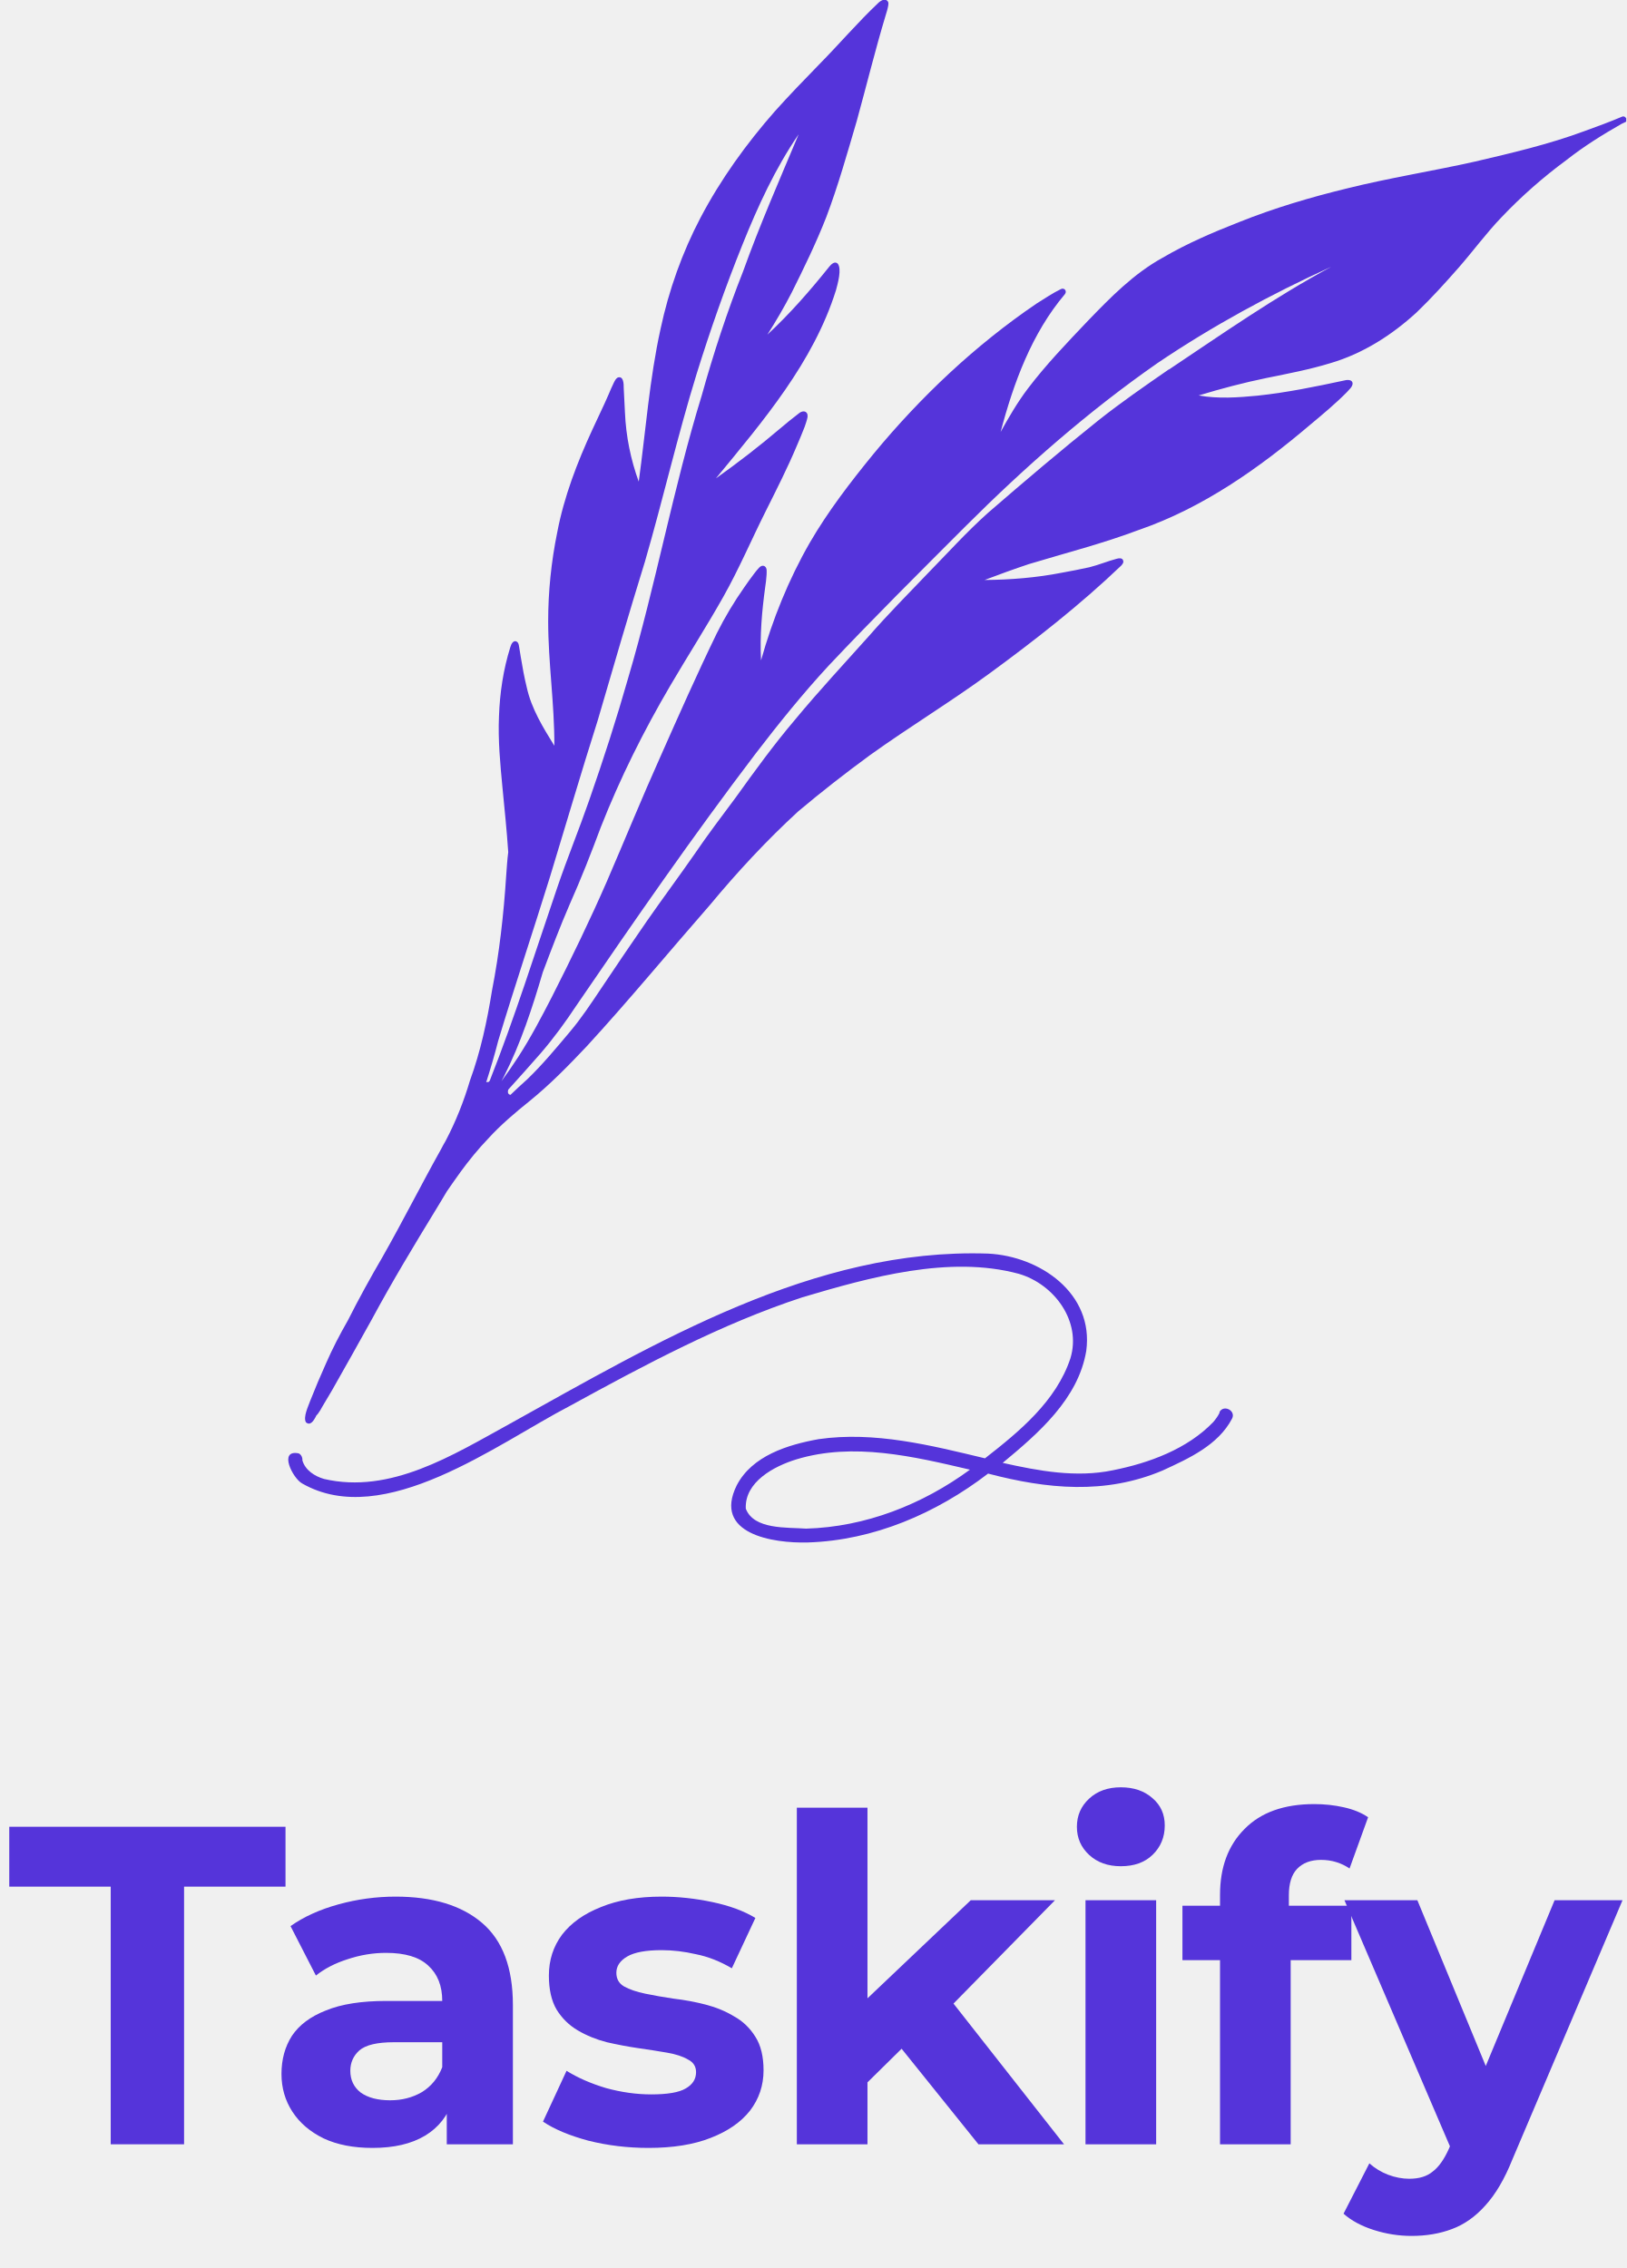
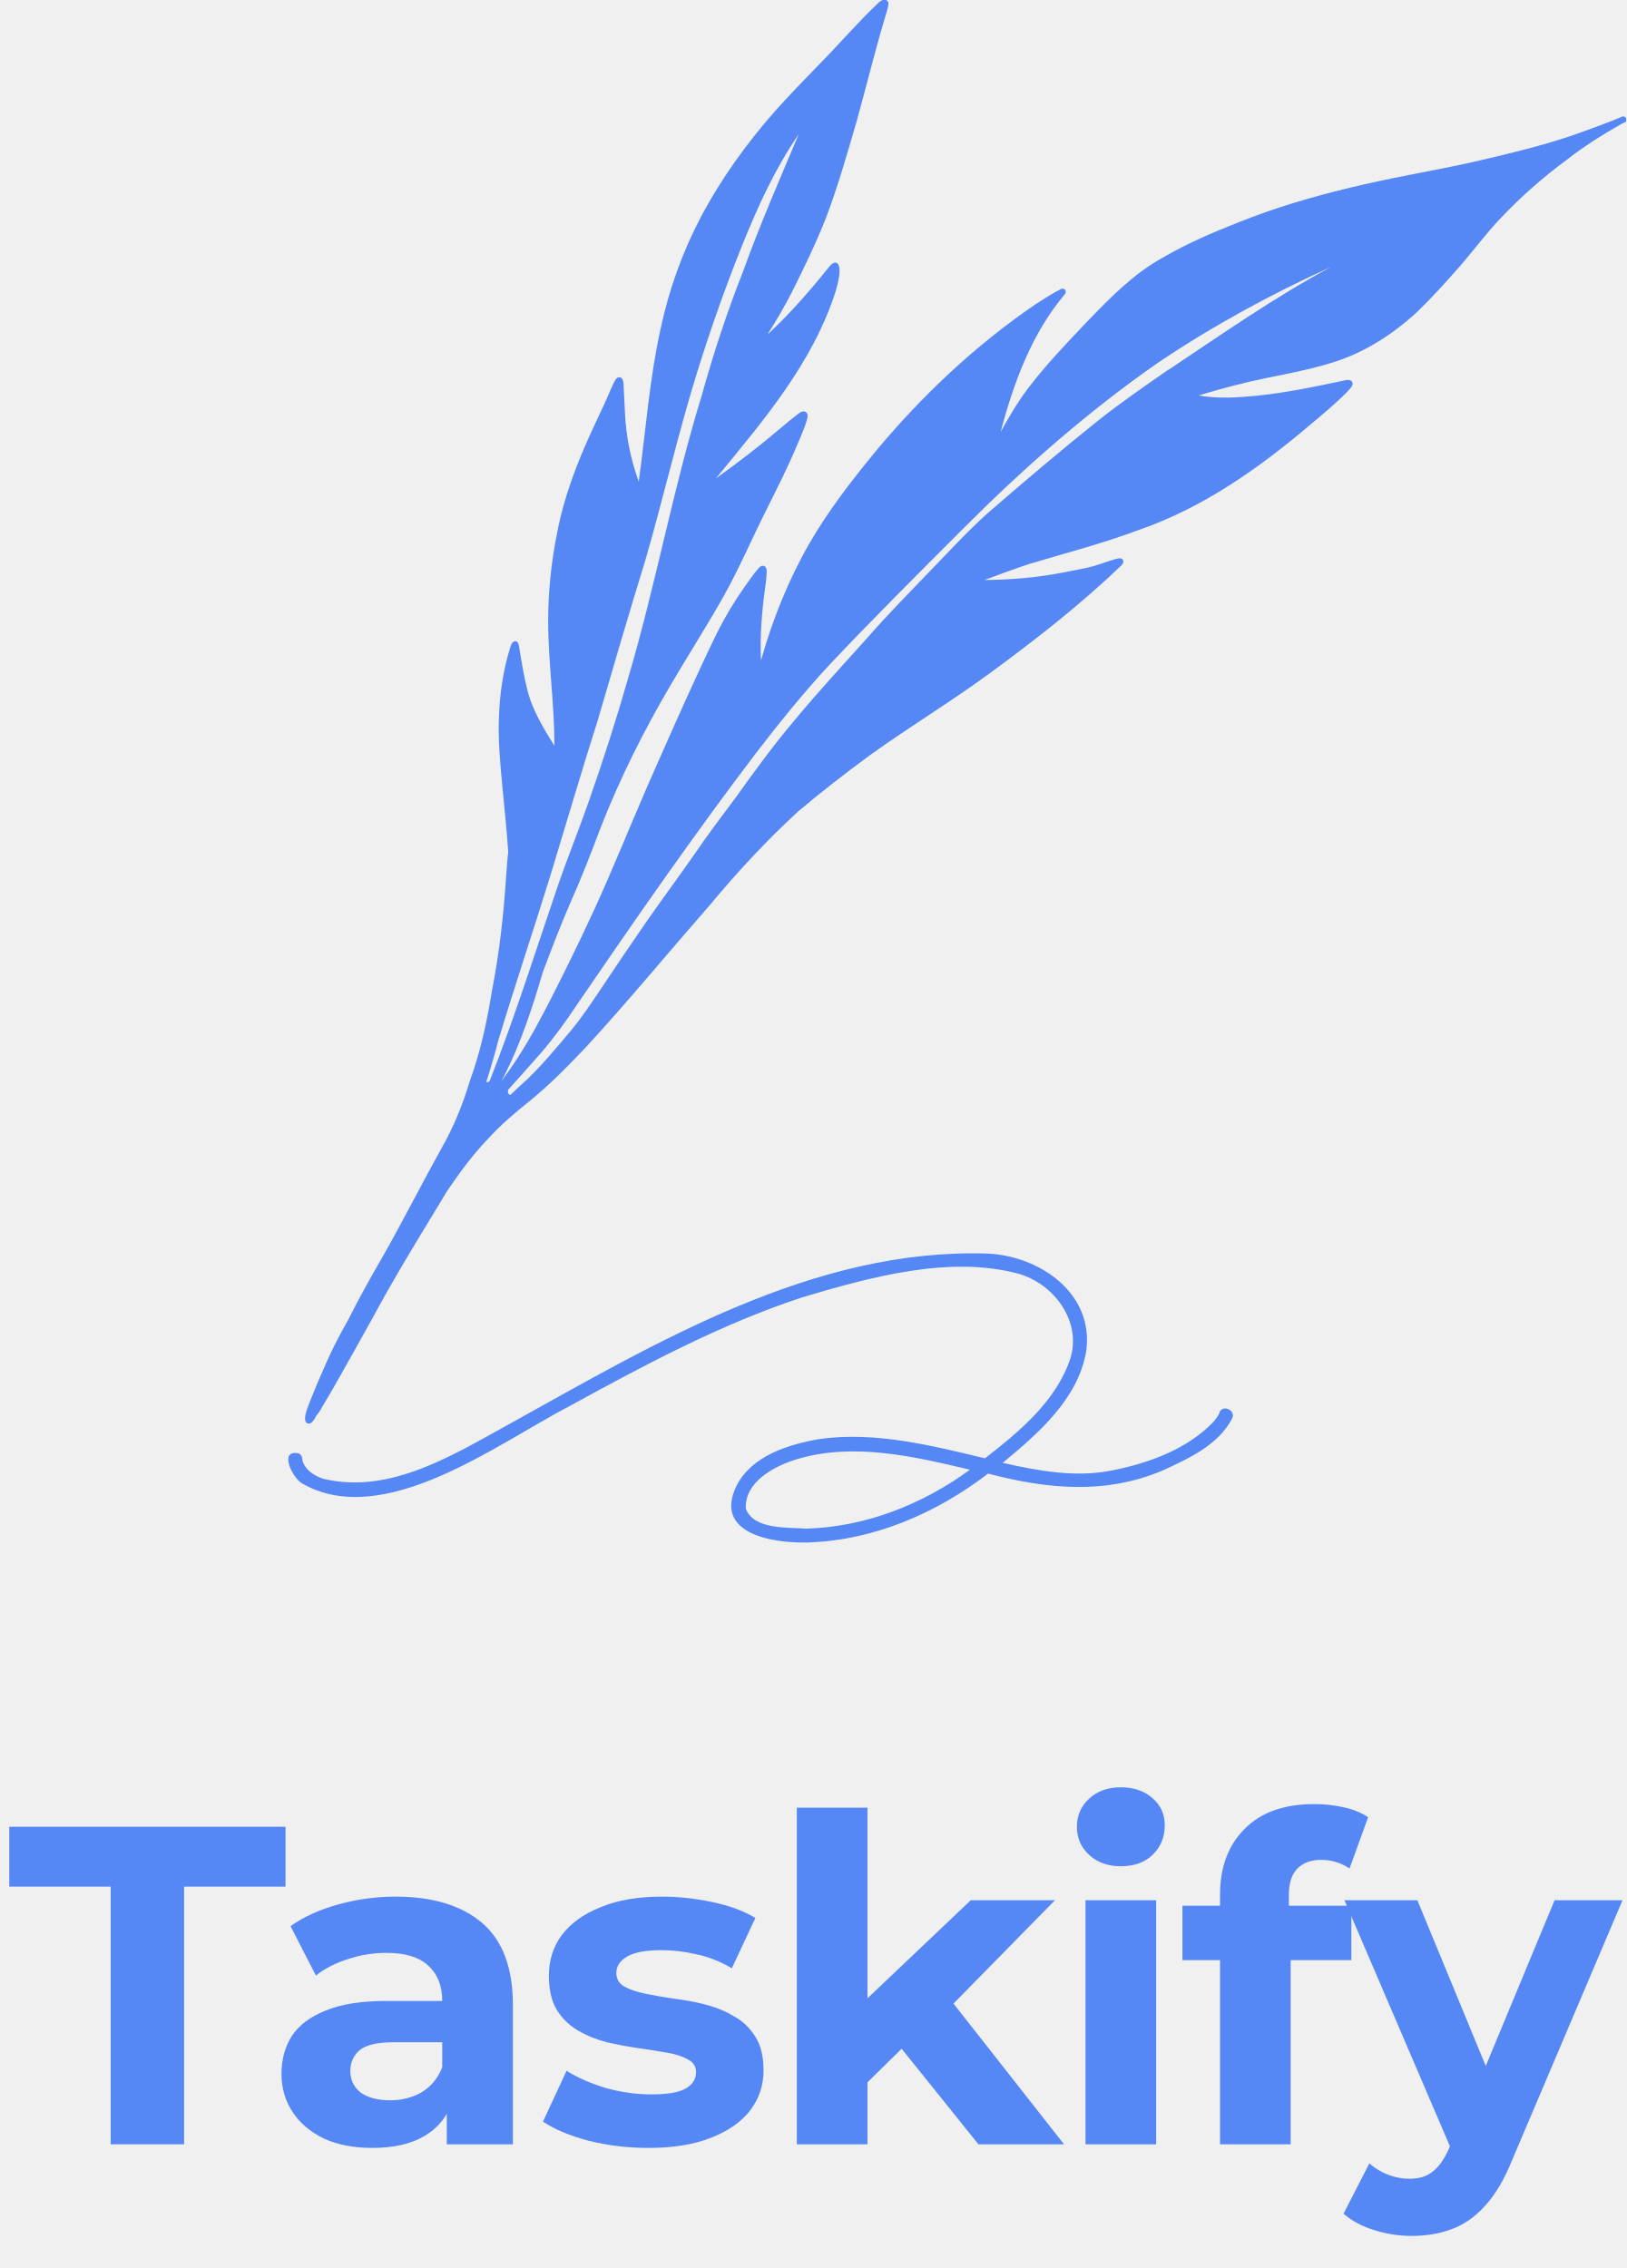
<svg xmlns="http://www.w3.org/2000/svg" width="200" height="279" viewBox="0 0 200 279" fill="none">
  <g clip-path="url(#clip0_557_1170)">
-     <path d="M199.975 14.534C199.899 14.381 199.722 14.28 199.544 14.331C198 14.99 196.456 15.548 194.861 16.131C190.481 17.755 185.924 18.82 181.367 19.885C176.152 21.052 170.835 21.889 165.646 23.183C161.165 24.273 156.709 25.592 152.405 27.317C149.165 28.585 145.975 29.955 142.987 31.705C139.443 33.658 136.582 36.575 133.798 39.466C131.241 42.155 128.658 44.843 126.405 47.811C125.139 49.485 124.076 51.311 123.063 53.137C124.658 47.1 126.886 41.013 130.962 36.194C131.266 35.814 130.911 35.357 130.481 35.56C129.443 36.067 128.481 36.727 127.494 37.336C119.949 42.459 113.215 48.825 107.418 55.851C104.582 59.326 101.848 62.877 99.595 66.757C96.987 71.297 95.013 76.193 93.595 81.24C93.443 78.247 93.696 75.254 94.101 72.287C94.177 71.754 94.253 71.247 94.278 70.714C94.278 70.359 94.38 69.852 94.025 69.649C93.772 69.522 93.519 69.649 93.342 69.852C93.114 70.08 92.937 70.334 92.734 70.587C92.329 71.12 91.924 71.678 91.544 72.236C90.278 74.037 89.139 75.939 88.152 77.917C85.722 82.914 83.494 87.961 81.241 93.034C78.962 98.107 76.861 103.281 74.658 108.379C72.557 113.198 70.253 117.941 67.874 122.633C66.582 125.144 65.266 127.655 63.722 130.04C63.063 131.054 62.38 132.043 61.671 133.007C61.772 132.804 61.873 132.627 61.975 132.424C64.051 128.34 65.468 123.978 66.76 119.59C67.823 116.774 68.886 113.959 70.076 111.22C71.468 108.1 72.709 104.93 73.899 101.734C76.278 95.697 79.165 89.914 82.456 84.309C84.582 80.682 86.861 77.131 88.937 73.453C90.886 70.004 92.43 66.352 94.203 62.826C95.519 60.188 96.861 57.55 98 54.836C98.329 54.075 98.658 53.289 98.962 52.503C99.089 52.123 99.241 51.717 99.317 51.311C99.317 51.159 99.342 50.981 99.241 50.829C99.013 50.474 98.557 50.601 98.278 50.829C97.468 51.438 96.709 52.072 95.924 52.731C93.392 54.887 90.76 56.916 88.051 58.844C93.848 51.793 100.025 44.59 102.81 35.712C103.013 34.951 103.57 33.049 103.013 32.415C102.633 32.085 102.203 32.542 101.975 32.821C99.62 35.763 97.139 38.604 94.38 41.165C95.443 39.491 96.456 37.767 97.367 35.991C98.886 32.948 100.38 29.879 101.62 26.708C103.089 22.828 104.203 18.845 105.367 14.889C106.557 10.577 107.62 6.214 108.911 1.928C109.038 1.522 109.165 1.116 109.241 0.685C109.241 0.558 109.291 0.406 109.241 0.279C109.165 0.051 108.886 -0.101 108.658 -0.025C108.456 0.026 108.253 0.152 108.076 0.305C105.494 2.74 103.19 5.453 100.709 7.964C98.886 9.841 97.038 11.744 95.291 13.697C91.772 17.704 88.633 22.067 86.152 26.784C83.899 31.071 82.253 35.712 81.241 40.455C79.874 46.644 79.418 52.985 78.557 59.25C77.57 56.536 76.987 53.67 76.861 50.753C76.81 49.789 76.76 48.775 76.709 47.735C76.709 47.253 76.709 46.213 75.975 46.441C75.747 46.568 75.62 46.822 75.494 47.075C75.266 47.532 75.063 48.014 74.861 48.495C74.228 49.967 73.519 51.387 72.861 52.833C70.987 56.891 69.367 61.101 68.532 65.489C67.797 69.091 67.418 72.769 67.418 76.421C67.418 81.544 68.203 86.592 68.177 91.74C66.785 89.483 65.367 87.2 64.785 84.563C64.481 83.32 64.253 82.077 64.051 80.834C64 80.479 63.924 80.099 63.873 79.743C63.823 79.49 63.823 79.16 63.62 78.983C63.165 78.627 62.861 79.236 62.76 79.617C61.899 82.356 61.468 85.247 61.367 88.139C61.241 91.056 61.519 93.972 61.797 96.889C62.051 99.527 62.329 102.165 62.506 104.828C62.38 105.792 62.329 106.756 62.253 107.72C61.949 112.463 61.418 117.206 60.506 121.873C59.899 125.626 59.114 129.329 57.797 132.931C57.038 135.493 56.051 137.978 54.81 140.337C54.608 140.667 54.43 141.022 54.253 141.352C51.797 145.74 49.544 150.229 47.063 154.592C45.57 157.153 44.127 159.766 42.785 162.429C41.797 164.154 40.886 165.904 40.101 167.705C39.418 169.226 38.76 170.774 38.152 172.321C37.924 172.98 37.266 174.299 37.62 174.959C38.152 175.441 38.582 174.806 38.911 174.122C38.987 174.046 39.063 173.969 39.114 173.893C39.316 173.614 39.494 173.335 39.646 173.031C40.051 172.346 40.456 171.687 40.836 171.027C42.506 168.11 44.127 165.168 45.772 162.226C48.228 157.661 50.911 153.222 53.62 148.783C54.076 148.048 54.506 147.312 54.962 146.551C55.519 145.74 56.076 144.953 56.658 144.142C57.696 142.721 58.81 141.352 60.025 140.084C61.519 138.435 63.392 136.837 65.139 135.442C67.671 133.388 69.949 131.054 72.177 128.695C77.367 123.039 82.253 117.104 87.317 111.321C90.684 107.263 94.304 103.357 98.177 99.806C101.038 97.397 104 95.088 107.013 92.882C111.823 89.432 116.886 86.363 121.671 82.863C127.317 78.729 132.836 74.417 137.899 69.573C138.051 69.395 138.228 69.192 138.127 68.939C138.025 68.609 137.62 68.66 137.342 68.736C136.203 69.04 135.114 69.497 134 69.776C132.861 70.029 131.696 70.257 130.557 70.46C127.443 71.069 124.253 71.323 121.089 71.348C122.886 70.663 124.709 70.004 126.532 69.395C131.063 68.025 135.646 66.859 140.076 65.185C147.949 62.471 154.836 57.601 161.139 52.249C162.684 50.956 164.253 49.662 165.671 48.217C165.924 47.912 166.304 47.633 166.354 47.202C166.354 46.695 165.747 46.695 165.367 46.796C161.823 47.557 158.253 48.293 154.658 48.673C152.279 48.901 149.798 49.079 147.418 48.648C150.177 47.811 152.962 47.075 155.798 46.492C158.43 45.959 161.089 45.452 163.646 44.666C167.62 43.499 171.19 41.216 174.228 38.426C176.051 36.676 177.747 34.799 179.418 32.897C181.19 30.868 182.785 28.686 184.658 26.733C187.114 24.146 189.798 21.788 192.658 19.682C194.785 18.008 197.063 16.588 199.418 15.244C199.595 15.142 199.772 15.092 199.949 14.99C200.101 14.889 200.152 14.711 200.076 14.534H199.975ZM61.62 135.036C61.62 135.036 61.62 135.036 61.57 135.036H61.595H61.62ZM67.671 107.77C69.62 101.379 71.494 94.962 73.519 88.595C75.418 82.077 77.317 75.558 79.317 69.091C81.544 61.431 83.317 53.644 85.671 46.01C87.342 40.633 89.215 35.306 91.317 30.081C93.215 25.364 95.342 20.722 98.228 16.512C95.874 22.117 93.443 27.672 91.392 33.379C89.418 38.375 87.747 43.474 86.304 48.648C82.785 60.087 80.658 71.906 77.266 83.371C75.823 88.443 74.203 93.465 72.456 98.462C71.215 102.038 69.747 105.614 68.532 109.191C65.823 117.13 63.316 125.144 60.228 132.956C60.177 133.007 60.127 133.058 60.076 133.109C59.975 133.083 59.873 133.109 59.797 133.134C60.329 131.46 60.836 129.761 61.266 128.061C63.316 121.264 65.57 114.542 67.671 107.77ZM143.772 45.426C140.836 47.456 137.899 49.485 135.114 51.691C130.481 55.394 125.975 59.224 121.494 63.105C118.886 65.438 116.532 68.051 114.076 70.562C111.646 73.098 109.19 75.584 106.886 78.222C103.823 81.646 100.684 85.019 97.747 88.57C95.165 91.614 92.81 94.86 90.481 98.107C88.76 100.415 87.013 102.723 85.392 105.107C83.468 107.872 81.468 110.56 79.544 113.325C77.62 116.115 75.722 118.905 73.848 121.72C72.658 123.496 71.468 125.297 70.076 126.945C68.43 128.898 66.734 130.953 64.861 132.754C64.152 133.388 63.468 134.022 62.785 134.681C62.785 134.681 62.785 134.681 62.76 134.681C62.43 134.605 62.43 134.301 62.506 134.047C63.848 132.551 65.19 131.08 66.506 129.558C68.101 127.706 69.544 125.728 70.886 123.699C78.025 113.249 85.241 102.824 92.912 92.73C95.772 89.001 98.734 85.323 101.924 81.874C107.418 76.04 113.089 70.41 118.76 64.728C126.076 57.423 133.873 50.575 142.354 44.666C149.114 40.1 156.304 36.194 163.722 32.821C156.785 36.549 150.304 41.089 143.772 45.452V45.426Z" fill="#5534DA" />
-     <path d="M150.001 173.767C149.798 174.198 149.519 174.578 149.216 174.933C146.026 178.256 141.317 179.981 136.861 180.868C132.355 181.807 127.722 180.944 123.317 179.955C127.697 176.328 132.608 172.092 133.595 166.183C134.557 159.106 127.899 154.516 121.494 154.211C100.076 153.501 80.735 165.143 62.583 175.212C55.697 178.991 48.026 183.836 39.849 181.934C38.709 181.604 37.545 180.868 37.19 179.651C37.216 179.321 37.064 178.941 36.735 178.788C34.203 178.281 36.001 181.857 37.165 182.492C47.216 188.249 61.19 177.571 70.076 172.955C79.241 167.933 88.709 162.86 98.684 159.588C106.963 157.128 116.76 154.389 125.292 156.697C129.646 157.965 133.038 162.53 131.646 167.096C129.899 172.371 125.368 176.1 121.14 179.397C114.482 177.799 107.57 176.049 100.684 177.038C96.887 177.723 92.507 179.068 90.608 182.72C87.646 188.706 95.064 189.872 99.368 189.746C107.444 189.492 115.14 186.169 121.52 181.274C128.76 183.176 135.925 183.887 142.988 180.894C146.178 179.423 149.798 177.799 151.519 174.527C152.051 173.538 150.482 172.727 149.975 173.716L150.001 173.767ZM99.14 188.046C96.811 187.869 92.709 188.198 91.722 185.586C91.57 182.289 95.216 180.361 97.95 179.524C104.963 177.393 112.355 179.169 119.292 180.792C113.444 185.079 106.431 187.843 99.14 188.046Z" fill="#5534DA" />
+     <path d="M199.975 14.534C199.899 14.381 199.722 14.28 199.544 14.331C198 14.99 196.456 15.548 194.861 16.131C190.481 17.755 185.924 18.82 181.367 19.885C176.152 21.052 170.835 21.889 165.646 23.183C161.165 24.273 156.709 25.592 152.405 27.317C149.165 28.585 145.975 29.955 142.987 31.705C139.443 33.658 136.582 36.575 133.798 39.466C131.241 42.155 128.658 44.843 126.405 47.811C125.139 49.485 124.076 51.311 123.063 53.137C124.658 47.1 126.886 41.013 130.962 36.194C131.266 35.814 130.911 35.357 130.481 35.56C129.443 36.067 128.481 36.727 127.494 37.336C119.949 42.459 113.215 48.825 107.418 55.851C104.582 59.326 101.848 62.877 99.595 66.757C96.987 71.297 95.013 76.193 93.595 81.24C93.443 78.247 93.696 75.254 94.101 72.287C94.177 71.754 94.253 71.247 94.278 70.714C94.278 70.359 94.38 69.852 94.025 69.649C93.772 69.522 93.519 69.649 93.342 69.852C93.114 70.08 92.937 70.334 92.734 70.587C92.329 71.12 91.924 71.678 91.544 72.236C90.278 74.037 89.139 75.939 88.152 77.917C85.722 82.914 83.494 87.961 81.241 93.034C78.962 98.107 76.861 103.281 74.658 108.379C72.557 113.198 70.253 117.941 67.874 122.633C66.582 125.144 65.266 127.655 63.722 130.04C63.063 131.054 62.38 132.043 61.671 133.007C61.772 132.804 61.873 132.627 61.975 132.424C64.051 128.34 65.468 123.978 66.76 119.59C67.823 116.774 68.886 113.959 70.076 111.22C71.468 108.1 72.709 104.93 73.899 101.734C76.278 95.697 79.165 89.914 82.456 84.309C84.582 80.682 86.861 77.131 88.937 73.453C90.886 70.004 92.43 66.352 94.203 62.826C95.519 60.188 96.861 57.55 98 54.836C98.329 54.075 98.658 53.289 98.962 52.503C99.089 52.123 99.241 51.717 99.317 51.311C99.317 51.159 99.342 50.981 99.241 50.829C99.013 50.474 98.557 50.601 98.278 50.829C97.468 51.438 96.709 52.072 95.924 52.731C93.392 54.887 90.76 56.916 88.051 58.844C93.848 51.793 100.025 44.59 102.81 35.712C103.013 34.951 103.57 33.049 103.013 32.415C102.633 32.085 102.203 32.542 101.975 32.821C99.62 35.763 97.139 38.604 94.38 41.165C95.443 39.491 96.456 37.767 97.367 35.991C98.886 32.948 100.38 29.879 101.62 26.708C103.089 22.828 104.203 18.845 105.367 14.889C106.557 10.577 107.62 6.214 108.911 1.928C109.038 1.522 109.165 1.116 109.241 0.685C109.241 0.558 109.291 0.406 109.241 0.279C109.165 0.051 108.886 -0.101 108.658 -0.025C108.456 0.026 108.253 0.152 108.076 0.305C105.494 2.74 103.19 5.453 100.709 7.964C98.886 9.841 97.038 11.744 95.291 13.697C91.772 17.704 88.633 22.067 86.152 26.784C83.899 31.071 82.253 35.712 81.241 40.455C79.874 46.644 79.418 52.985 78.557 59.25C77.57 56.536 76.987 53.67 76.861 50.753C76.81 49.789 76.76 48.775 76.709 47.735C76.709 47.253 76.709 46.213 75.975 46.441C75.747 46.568 75.62 46.822 75.494 47.075C75.266 47.532 75.063 48.014 74.861 48.495C74.228 49.967 73.519 51.387 72.861 52.833C70.987 56.891 69.367 61.101 68.532 65.489C67.797 69.091 67.418 72.769 67.418 76.421C67.418 81.544 68.203 86.592 68.177 91.74C66.785 89.483 65.367 87.2 64.785 84.563C64.481 83.32 64.253 82.077 64.051 80.834C64 80.479 63.924 80.099 63.873 79.743C63.823 79.49 63.823 79.16 63.62 78.983C63.165 78.627 62.861 79.236 62.76 79.617C61.899 82.356 61.468 85.247 61.367 88.139C61.241 91.056 61.519 93.972 61.797 96.889C62.051 99.527 62.329 102.165 62.506 104.828C62.38 105.792 62.329 106.756 62.253 107.72C61.949 112.463 61.418 117.206 60.506 121.873C59.899 125.626 59.114 129.329 57.797 132.931C57.038 135.493 56.051 137.978 54.81 140.337C54.608 140.667 54.43 141.022 54.253 141.352C51.797 145.74 49.544 150.229 47.063 154.592C45.57 157.153 44.127 159.766 42.785 162.429C41.797 164.154 40.886 165.904 40.101 167.705C39.418 169.226 38.76 170.774 38.152 172.321C37.924 172.98 37.266 174.299 37.62 174.959C38.152 175.441 38.582 174.806 38.911 174.122C38.987 174.046 39.063 173.969 39.114 173.893C39.316 173.614 39.494 173.335 39.646 173.031C40.051 172.346 40.456 171.687 40.836 171.027C42.506 168.11 44.127 165.168 45.772 162.226C48.228 157.661 50.911 153.222 53.62 148.783C54.076 148.048 54.506 147.312 54.962 146.551C55.519 145.74 56.076 144.953 56.658 144.142C57.696 142.721 58.81 141.352 60.025 140.084C61.519 138.435 63.392 136.837 65.139 135.442C67.671 133.388 69.949 131.054 72.177 128.695C77.367 123.039 82.253 117.104 87.317 111.321C90.684 107.263 94.304 103.357 98.177 99.806C101.038 97.397 104 95.088 107.013 92.882C111.823 89.432 116.886 86.363 121.671 82.863C127.317 78.729 132.836 74.417 137.899 69.573C138.051 69.395 138.228 69.192 138.127 68.939C138.025 68.609 137.62 68.66 137.342 68.736C136.203 69.04 135.114 69.497 134 69.776C132.861 70.029 131.696 70.257 130.557 70.46C127.443 71.069 124.253 71.323 121.089 71.348C122.886 70.663 124.709 70.004 126.532 69.395C131.063 68.025 135.646 66.859 140.076 65.185C147.949 62.471 154.836 57.601 161.139 52.249C162.684 50.956 164.253 49.662 165.671 48.217C165.924 47.912 166.304 47.633 166.354 47.202C166.354 46.695 165.747 46.695 165.367 46.796C161.823 47.557 158.253 48.293 154.658 48.673C152.279 48.901 149.798 49.079 147.418 48.648C150.177 47.811 152.962 47.075 155.798 46.492C158.43 45.959 161.089 45.452 163.646 44.666C167.62 43.499 171.19 41.216 174.228 38.426C176.051 36.676 177.747 34.799 179.418 32.897C181.19 30.868 182.785 28.686 184.658 26.733C187.114 24.146 189.798 21.788 192.658 19.682C194.785 18.008 197.063 16.588 199.418 15.244C199.595 15.142 199.772 15.092 199.949 14.99C200.101 14.889 200.152 14.711 200.076 14.534H199.975ZM61.62 135.036C61.62 135.036 61.62 135.036 61.57 135.036H61.595H61.62ZM67.671 107.77C69.62 101.379 71.494 94.962 73.519 88.595C75.418 82.077 77.317 75.558 79.317 69.091C81.544 61.431 83.317 53.644 85.671 46.01C87.342 40.633 89.215 35.306 91.317 30.081C93.215 25.364 95.342 20.722 98.228 16.512C95.874 22.117 93.443 27.672 91.392 33.379C89.418 38.375 87.747 43.474 86.304 48.648C82.785 60.087 80.658 71.906 77.266 83.371C75.823 88.443 74.203 93.465 72.456 98.462C71.215 102.038 69.747 105.614 68.532 109.191C65.823 117.13 63.316 125.144 60.228 132.956C60.177 133.007 60.127 133.058 60.076 133.109C59.975 133.083 59.873 133.109 59.797 133.134C60.329 131.46 60.836 129.761 61.266 128.061C63.316 121.264 65.57 114.542 67.671 107.77ZM143.772 45.426C140.836 47.456 137.899 49.485 135.114 51.691C130.481 55.394 125.975 59.224 121.494 63.105C118.886 65.438 116.532 68.051 114.076 70.562C111.646 73.098 109.19 75.584 106.886 78.222C103.823 81.646 100.684 85.019 97.747 88.57C95.165 91.614 92.81 94.86 90.481 98.107C88.76 100.415 87.013 102.723 85.392 105.107C83.468 107.872 81.468 110.56 79.544 113.325C77.62 116.115 75.722 118.905 73.848 121.72C72.658 123.496 71.468 125.297 70.076 126.945C68.43 128.898 66.734 130.953 64.861 132.754C64.152 133.388 63.468 134.022 62.785 134.681C62.785 134.681 62.785 134.681 62.76 134.681C62.43 134.605 62.43 134.301 62.506 134.047C63.848 132.551 65.19 131.08 66.506 129.558C68.101 127.706 69.544 125.728 70.886 123.699C78.025 113.249 85.241 102.824 92.912 92.73C95.772 89.001 98.734 85.323 101.924 81.874C107.418 76.04 113.089 70.41 118.76 64.728C126.076 57.423 133.873 50.575 142.354 44.666C149.114 40.1 156.304 36.194 163.722 32.821C156.785 36.549 150.304 41.089 143.772 45.452V45.426Z" fill="#5588F5" />
+     <path d="M150.001 173.767C149.798 174.198 149.519 174.578 149.216 174.933C146.026 178.256 141.317 179.981 136.861 180.868C132.355 181.807 127.722 180.944 123.317 179.955C127.697 176.328 132.608 172.092 133.595 166.183C134.557 159.106 127.899 154.516 121.494 154.211C100.076 153.501 80.735 165.143 62.583 175.212C55.697 178.991 48.026 183.836 39.849 181.934C38.709 181.604 37.545 180.868 37.19 179.651C37.216 179.321 37.064 178.941 36.735 178.788C34.203 178.281 36.001 181.857 37.165 182.492C47.216 188.249 61.19 177.571 70.076 172.955C79.241 167.933 88.709 162.86 98.684 159.588C106.963 157.128 116.76 154.389 125.292 156.697C129.646 157.965 133.038 162.53 131.646 167.096C129.899 172.371 125.368 176.1 121.14 179.397C114.482 177.799 107.57 176.049 100.684 177.038C96.887 177.723 92.507 179.068 90.608 182.72C87.646 188.706 95.064 189.872 99.368 189.746C107.444 189.492 115.14 186.169 121.52 181.274C128.76 183.176 135.925 183.887 142.988 180.894C146.178 179.423 149.798 177.799 151.519 174.527C152.051 173.538 150.482 172.727 149.975 173.716L150.001 173.767ZM99.14 188.046C96.811 187.869 92.709 188.198 91.722 185.586C91.57 182.289 95.216 180.361 97.95 179.524C104.963 177.393 112.355 179.169 119.292 180.792C113.444 185.079 106.431 187.843 99.14 188.046Z" fill="#5588F5" />
  </g>
-   <path d="M13.616 263.782V232.087H1.14V224.722H35.114V232.087H22.638V263.782H13.616Z" fill="#5534DA" />
-   <path d="M54.947 263.782V257.923L54.39 256.639V246.149C54.39 244.289 53.815 242.838 52.664 241.797C51.55 240.755 49.823 240.234 47.484 240.234C45.887 240.234 44.309 240.495 42.75 241.015C41.227 241.499 39.928 242.169 38.851 243.024L35.732 236.942C37.366 235.789 39.334 234.896 41.636 234.264C43.938 233.631 46.277 233.315 48.654 233.315C53.221 233.315 56.767 234.394 59.292 236.551C61.817 238.709 63.079 242.076 63.079 246.651V263.782H54.947ZM45.813 264.228C43.474 264.228 41.469 263.838 39.798 263.056C38.127 262.238 36.846 261.141 35.955 259.764C35.064 258.388 34.618 256.844 34.618 255.133C34.618 253.347 35.045 251.785 35.899 250.446C36.79 249.106 38.183 248.065 40.077 247.321C41.97 246.54 44.439 246.149 47.484 246.149H55.449V251.227H48.431C46.389 251.227 44.978 251.562 44.198 252.231C43.455 252.901 43.084 253.738 43.084 254.742C43.084 255.858 43.511 256.751 44.365 257.421C45.256 258.053 46.463 258.369 47.985 258.369C49.433 258.369 50.733 258.034 51.884 257.365C53.035 256.658 53.871 255.635 54.39 254.296L55.727 258.313C55.096 260.248 53.945 261.717 52.274 262.722C50.603 263.726 48.45 264.228 45.813 264.228Z" fill="#5534DA" />
-   <path d="M79.758 264.228C77.196 264.228 74.727 263.931 72.35 263.335C70.011 262.703 68.154 261.922 66.781 260.992L69.677 254.742C71.051 255.598 72.666 256.305 74.522 256.863C76.416 257.383 78.273 257.644 80.092 257.644C82.097 257.644 83.508 257.402 84.325 256.918C85.179 256.435 85.606 255.765 85.606 254.91C85.606 254.203 85.272 253.682 84.603 253.347C83.972 252.975 83.118 252.696 82.041 252.51C80.965 252.324 79.776 252.138 78.477 251.952C77.214 251.766 75.933 251.524 74.634 251.227C73.334 250.892 72.146 250.408 71.069 249.776C69.992 249.144 69.12 248.288 68.451 247.209C67.82 246.13 67.505 244.735 67.505 243.024C67.505 241.127 68.043 239.453 69.12 238.002C70.234 236.551 71.83 235.417 73.91 234.598C75.989 233.743 78.477 233.315 81.373 233.315C83.415 233.315 85.495 233.538 87.611 233.985C89.727 234.431 91.491 235.082 92.902 235.938L90.006 242.131C88.558 241.276 87.091 240.699 85.606 240.402C84.158 240.067 82.747 239.899 81.373 239.899C79.442 239.899 78.031 240.16 77.14 240.681C76.249 241.201 75.803 241.871 75.803 242.689C75.803 243.433 76.119 243.991 76.75 244.363C77.419 244.735 78.291 245.033 79.368 245.256C80.445 245.479 81.614 245.684 82.877 245.87C84.176 246.019 85.476 246.261 86.775 246.595C88.075 246.93 89.245 247.414 90.284 248.046C91.361 248.641 92.234 249.478 92.902 250.557C93.57 251.599 93.905 252.975 93.905 254.686C93.905 256.546 93.348 258.202 92.234 259.653C91.12 261.066 89.505 262.182 87.388 263.001C85.309 263.819 82.765 264.228 79.758 264.228Z" fill="#5534DA" />
-   <path d="M105.184 257.644L105.407 247.042L119.387 233.761H129.746L116.324 247.432L111.812 251.115L105.184 257.644ZM98 263.782V222.378H106.688V263.782H98ZM120.334 263.782L110.197 251.171L115.655 244.419L130.86 263.782H120.334Z" fill="#5534DA" />
-   <path d="M133.502 263.782V233.761H142.191V263.782H133.502ZM137.846 229.576C136.25 229.576 134.95 229.111 133.948 228.181C132.945 227.251 132.444 226.098 132.444 224.722C132.444 223.345 132.945 222.192 133.948 221.262C134.95 220.332 136.25 219.867 137.846 219.867C139.443 219.867 140.742 220.314 141.745 221.206C142.748 222.062 143.249 223.178 143.249 224.554C143.249 226.005 142.748 227.214 141.745 228.181C140.78 229.111 139.48 229.576 137.846 229.576Z" fill="#5534DA" />
-   <path d="M150.047 263.782V233.092C150.047 229.707 151.049 227.01 153.054 225.001C155.059 222.955 157.918 221.932 161.632 221.932C162.894 221.932 164.101 222.062 165.252 222.322C166.44 222.583 167.443 222.992 168.259 223.55L165.976 229.855C165.493 229.521 164.955 229.26 164.361 229.074C163.767 228.888 163.135 228.795 162.467 228.795C161.205 228.795 160.221 229.167 159.515 229.911C158.847 230.618 158.513 231.697 158.513 233.148V235.938L158.735 239.676V263.782H150.047ZM145.424 241.127V234.431H166.199V241.127H145.424Z" fill="#5534DA" />
-   <path d="M173.593 275.053C172.033 275.053 170.492 274.812 168.97 274.328C167.448 273.844 166.204 273.175 165.238 272.319L168.413 266.125C169.081 266.721 169.842 267.186 170.696 267.52C171.588 267.855 172.46 268.023 173.314 268.023C174.54 268.023 175.505 267.725 176.21 267.13C176.953 266.572 177.621 265.623 178.215 264.284L179.775 260.601L180.443 259.653L191.193 233.761H199.547L186.013 265.623C185.048 268.041 183.934 269.938 182.671 271.315C181.446 272.691 180.072 273.658 178.55 274.216C177.064 274.774 175.412 275.053 173.593 275.053ZM178.717 264.954L165.35 233.761H174.317L184.676 258.871L178.717 264.954Z" fill="#5534DA" />
+   <path d="M13.616 263.782V232.087H1.14V224.722H35.114V232.087H22.638V263.782H13.616Z" fill="#5588F5" />
+   <path d="M54.947 263.782V257.923L54.39 256.639V246.149C54.39 244.289 53.815 242.838 52.664 241.797C51.55 240.755 49.823 240.234 47.484 240.234C45.887 240.234 44.309 240.495 42.75 241.015C41.227 241.499 39.928 242.169 38.851 243.024L35.732 236.942C37.366 235.789 39.334 234.896 41.636 234.264C43.938 233.631 46.277 233.315 48.654 233.315C53.221 233.315 56.767 234.394 59.292 236.551C61.817 238.709 63.079 242.076 63.079 246.651V263.782H54.947ZM45.813 264.228C43.474 264.228 41.469 263.838 39.798 263.056C38.127 262.238 36.846 261.141 35.955 259.764C35.064 258.388 34.618 256.844 34.618 255.133C34.618 253.347 35.045 251.785 35.899 250.446C36.79 249.106 38.183 248.065 40.077 247.321C41.97 246.54 44.439 246.149 47.484 246.149H55.449V251.227H48.431C46.389 251.227 44.978 251.562 44.198 252.231C43.455 252.901 43.084 253.738 43.084 254.742C43.084 255.858 43.511 256.751 44.365 257.421C45.256 258.053 46.463 258.369 47.985 258.369C49.433 258.369 50.733 258.034 51.884 257.365C53.035 256.658 53.871 255.635 54.39 254.296L55.727 258.313C55.096 260.248 53.945 261.717 52.274 262.722C50.603 263.726 48.45 264.228 45.813 264.228Z" fill="#5588F5" />
+   <path d="M79.758 264.228C77.196 264.228 74.727 263.931 72.35 263.335C70.011 262.703 68.154 261.922 66.781 260.992L69.677 254.742C71.051 255.598 72.666 256.305 74.522 256.863C76.416 257.383 78.273 257.644 80.092 257.644C82.097 257.644 83.508 257.402 84.325 256.918C85.179 256.435 85.606 255.765 85.606 254.91C85.606 254.203 85.272 253.682 84.603 253.347C83.972 252.975 83.118 252.696 82.041 252.51C80.965 252.324 79.776 252.138 78.477 251.952C77.214 251.766 75.933 251.524 74.634 251.227C73.334 250.892 72.146 250.408 71.069 249.776C69.992 249.144 69.12 248.288 68.451 247.209C67.82 246.13 67.505 244.735 67.505 243.024C67.505 241.127 68.043 239.453 69.12 238.002C70.234 236.551 71.83 235.417 73.91 234.598C75.989 233.743 78.477 233.315 81.373 233.315C83.415 233.315 85.495 233.538 87.611 233.985C89.727 234.431 91.491 235.082 92.902 235.938L90.006 242.131C88.558 241.276 87.091 240.699 85.606 240.402C84.158 240.067 82.747 239.899 81.373 239.899C79.442 239.899 78.031 240.16 77.14 240.681C76.249 241.201 75.803 241.871 75.803 242.689C75.803 243.433 76.119 243.991 76.75 244.363C77.419 244.735 78.291 245.033 79.368 245.256C80.445 245.479 81.614 245.684 82.877 245.87C84.176 246.019 85.476 246.261 86.775 246.595C88.075 246.93 89.245 247.414 90.284 248.046C91.361 248.641 92.234 249.478 92.902 250.557C93.57 251.599 93.905 252.975 93.905 254.686C93.905 256.546 93.348 258.202 92.234 259.653C91.12 261.066 89.505 262.182 87.388 263.001C85.309 263.819 82.765 264.228 79.758 264.228Z" fill="#5588F5" />
+   <path d="M105.184 257.644L105.407 247.042L119.387 233.761H129.746L116.324 247.432L111.812 251.115L105.184 257.644ZM98 263.782V222.378H106.688V263.782H98ZM120.334 263.782L110.197 251.171L115.655 244.419L130.86 263.782H120.334Z" fill="#5588F5" />
+   <path d="M133.502 263.782V233.761H142.191V263.782H133.502ZM137.846 229.576C136.25 229.576 134.95 229.111 133.948 228.181C132.945 227.251 132.444 226.098 132.444 224.722C132.444 223.345 132.945 222.192 133.948 221.262C134.95 220.332 136.25 219.867 137.846 219.867C139.443 219.867 140.742 220.314 141.745 221.206C142.748 222.062 143.249 223.178 143.249 224.554C143.249 226.005 142.748 227.214 141.745 228.181C140.78 229.111 139.48 229.576 137.846 229.576Z" fill="#5588F5" />
+   <path d="M150.047 263.782V233.092C150.047 229.707 151.049 227.01 153.054 225.001C155.059 222.955 157.918 221.932 161.632 221.932C162.894 221.932 164.101 222.062 165.252 222.322C166.44 222.583 167.443 222.992 168.259 223.55L165.976 229.855C165.493 229.521 164.955 229.26 164.361 229.074C163.767 228.888 163.135 228.795 162.467 228.795C161.205 228.795 160.221 229.167 159.515 229.911C158.847 230.618 158.513 231.697 158.513 233.148V235.938L158.735 239.676V263.782H150.047ZM145.424 241.127V234.431H166.199V241.127H145.424Z" fill="#5588F5" />
+   <path d="M173.593 275.053C172.033 275.053 170.492 274.812 168.97 274.328C167.448 273.844 166.204 273.175 165.238 272.319L168.413 266.125C169.081 266.721 169.842 267.186 170.696 267.52C171.588 267.855 172.46 268.023 173.314 268.023C174.54 268.023 175.505 267.725 176.21 267.13C176.953 266.572 177.621 265.623 178.215 264.284L179.775 260.601L180.443 259.653L191.193 233.761H199.547L186.013 265.623C185.048 268.041 183.934 269.938 182.671 271.315C181.446 272.691 180.072 273.658 178.55 274.216C177.064 274.774 175.412 275.053 173.593 275.053ZM178.717 264.954L165.35 233.761H174.317L184.676 258.871L178.717 264.954Z" fill="#5588F5" />
  <defs>
    <clipPath id="clip0_557_1170">
      <rect width="164.557" height="189.796" fill="white" transform="translate(35.4434)" />
    </clipPath>
  </defs>
</svg>
